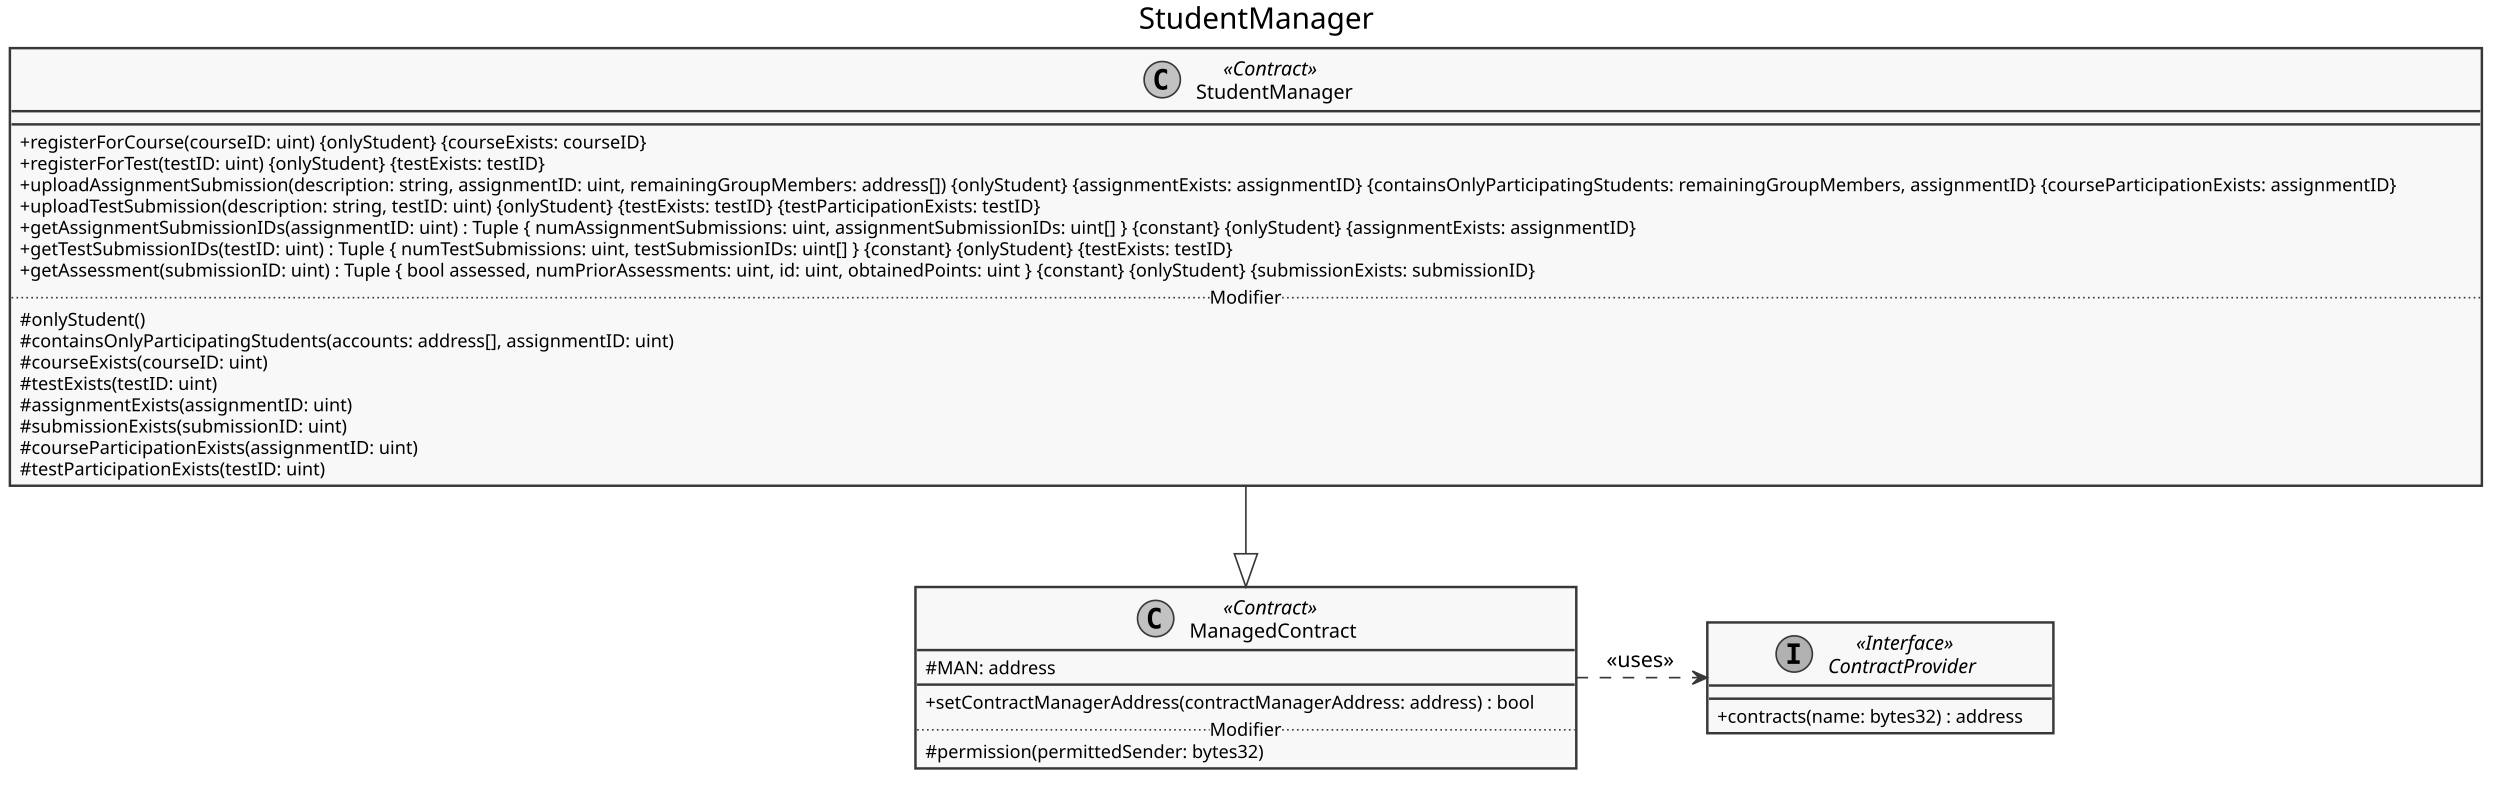
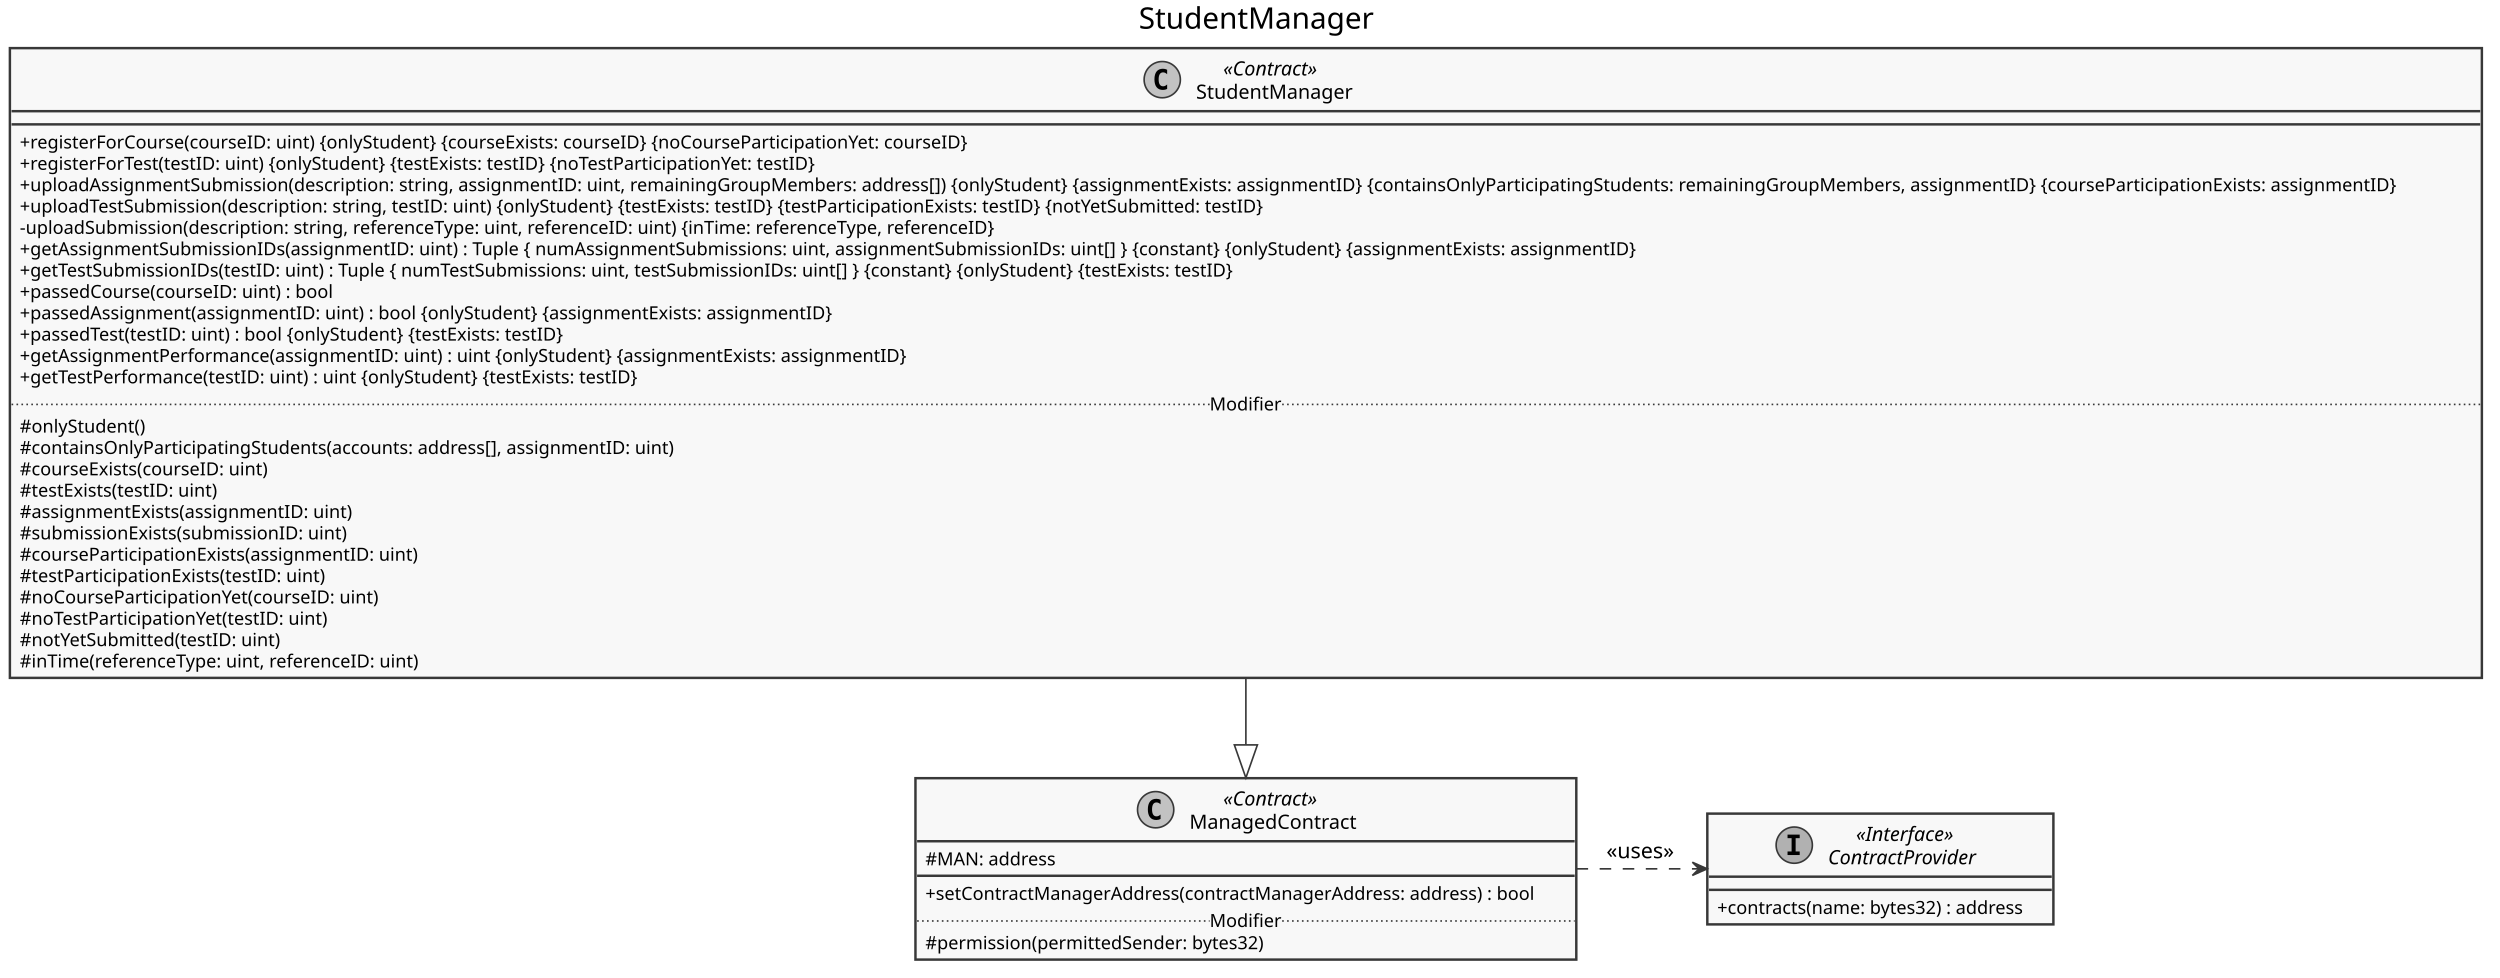
- <svg xmlns="http://www.w3.org/2000/svg" contentScriptType="application/ecmascript" contentStyleType="text/css" height="477px" preserveAspectRatio="none" style="width:1517px;height:477px;" version="1.1" viewBox="0 0 1517 477" width="1517px" zoomAndPan="magnify">
+ <svg xmlns="http://www.w3.org/2000/svg" contentScriptType="application/ecmascript" contentStyleType="text/css" height="593px" preserveAspectRatio="none" style="width:1517px;height:593px;" version="1.1" viewBox="0 0 1517 593" width="1517px" zoomAndPan="magnify">
  <defs />
  <g>
    <text fill="#000000" font-family="Source Sans Pro Semibold" font-size="18" lengthAdjust="spacingAndGlyphs" textLength="142" x="691" y="17.402">StudentManager</text>
-     <rect fill="#F8F8F8" height="67.221" id="ContractProvider" style="stroke: #383838; stroke-width: 1.5;" width="210" x="1036" y="377.699" />
-     <ellipse cx="1088.75" cy="396.832" fill="#B1B1B1" rx="11" ry="11" style="stroke: #383838; stroke-width: 1.0;" />
-     <path d="M1084.678,392.597 L1084.678,390.439 L1092.057,390.439 L1092.057,392.597 L1089.592,392.597 L1089.592,400.674 L1092.057,400.674 L1092.057,402.832 L1084.678,402.832 L1084.678,400.674 L1087.143,400.674 L1087.143,392.597 Z " />
-     <text fill="#000000" font-family="Source Sans Pro Semibold" font-size="12" font-style="italic" lengthAdjust="spacingAndGlyphs" textLength="62" x="1126.25" y="394.301">«Interface»</text>
-     <text fill="#000000" font-family="Source Sans Pro Semibold" font-size="12" font-style="italic" lengthAdjust="spacingAndGlyphs" textLength="96" x="1109.25" y="408.434">ContractProvider</text>
-     <line style="stroke: #383838; stroke-width: 1.5;" x1="1037" x2="1245" y1="415.965" y2="415.965" />
-     <line style="stroke: #383838; stroke-width: 1.5;" x1="1037" x2="1245" y1="423.965" y2="423.965" />
-     <text fill="#000000" font-family="Source Sans Pro Semibold" font-size="11" lengthAdjust="spacingAndGlyphs" textLength="198" x="1042" y="438.6">+contracts(name: bytes32) : address</text>
-     <rect fill="#F8F8F8" height="110.086" id="ManagedContract" style="stroke: #383838; stroke-width: 1.5;" width="401" x="555.5" y="356.199" />
-     <ellipse cx="701.25" cy="375.332" fill="#C2C2C2" rx="11" ry="11" style="stroke: #383838; stroke-width: 1.0;" />
-     <path d="M704.223,380.975 Q703.642,381.274 703.003,381.423 Q702.364,381.573 701.658,381.573 Q699.151,381.573 697.832,379.921 Q696.512,378.269 696.512,375.148 Q696.512,372.019 697.832,370.367 Q699.151,368.715 701.658,368.715 Q702.364,368.715 703.011,368.864 Q703.659,369.014 704.223,369.312 L704.223,372.035 Q703.592,371.454 702.999,371.184 Q702.405,370.915 701.774,370.915 Q700.43,370.915 699.745,371.981 Q699.06,373.048 699.06,375.148 Q699.06,377.24 699.745,378.306 Q700.43,379.373 701.774,379.373 Q702.405,379.373 702.999,379.103 Q703.592,378.834 704.223,378.252 Z " />
-     <text fill="#000000" font-family="Source Sans Pro Semibold" font-size="12" font-style="italic" lengthAdjust="spacingAndGlyphs" textLength="60" x="742.25" y="372.801">«Contract»</text>
-     <text fill="#000000" font-family="Source Sans Pro Semibold" font-size="12" lengthAdjust="spacingAndGlyphs" textLength="101" x="721.75" y="386.934">ManagedContract</text>
-     <line style="stroke: #383838; stroke-width: 1.5;" x1="556.5" x2="955.5" y1="394.465" y2="394.465" />
-     <text fill="#000000" font-family="Source Sans Pro Semibold" font-size="11" lengthAdjust="spacingAndGlyphs" textLength="81" x="561.5" y="409.1">#MAN: address</text>
-     <line style="stroke: #383838; stroke-width: 1.5;" x1="556.5" x2="955.5" y1="415.42" y2="415.42" />
-     <text fill="#000000" font-family="Source Sans Pro Semibold" font-size="11" lengthAdjust="spacingAndGlyphs" textLength="389" x="561.5" y="430.055">+setContractManagerAddress(contractManagerAddress: address) : bool</text>
-     <text fill="#000000" font-family="Source Sans Pro Semibold" font-size="11" lengthAdjust="spacingAndGlyphs" textLength="213" x="561.5" y="459.965">#permission(permittedSender: bytes32)</text>
-     <line style="stroke: #383838; stroke-width: 1.0; stroke-dasharray: 1.0,2.0;" x1="556.5" x2="734" y1="442.853" y2="442.853" />
-     <text fill="#000000" font-family="Source Sans Pro Semibold" font-size="11" lengthAdjust="spacingAndGlyphs" textLength="44" x="734" y="446.51">Modifier</text>
-     <line style="stroke: #383838; stroke-width: 1.0; stroke-dasharray: 1.0,2.0;" x1="778" x2="955.5" y1="442.853" y2="442.853" />
-     <rect fill="#F8F8F8" height="265.547" id="StudentManager" style="stroke: #383838; stroke-width: 1.5;" width="1500" x="6" y="29.199" />
+     <rect fill="#F8F8F8" height="67.221" id="ContractProvider" style="stroke: #383838; stroke-width: 1.5;" width="210" x="1036" y="493.699" />
+     <ellipse cx="1088.75" cy="512.832" fill="#B1B1B1" rx="11" ry="11" style="stroke: #383838; stroke-width: 1.0;" />
+     <path d="M1084.678,508.597 L1084.678,506.439 L1092.057,506.439 L1092.057,508.597 L1089.592,508.597 L1089.592,516.674 L1092.057,516.674 L1092.057,518.832 L1084.678,518.832 L1084.678,516.674 L1087.143,516.674 L1087.143,508.597 Z " />
+     <text fill="#000000" font-family="Source Sans Pro Semibold" font-size="12" font-style="italic" lengthAdjust="spacingAndGlyphs" textLength="62" x="1126.25" y="510.301">«Interface»</text>
+     <text fill="#000000" font-family="Source Sans Pro Semibold" font-size="12" font-style="italic" lengthAdjust="spacingAndGlyphs" textLength="96" x="1109.25" y="524.434">ContractProvider</text>
+     <line style="stroke: #383838; stroke-width: 1.5;" x1="1037" x2="1245" y1="531.965" y2="531.965" />
+     <line style="stroke: #383838; stroke-width: 1.5;" x1="1037" x2="1245" y1="539.965" y2="539.965" />
+     <text fill="#000000" font-family="Source Sans Pro Semibold" font-size="11" lengthAdjust="spacingAndGlyphs" textLength="198" x="1042" y="554.6">+contracts(name: bytes32) : address</text>
+     <rect fill="#F8F8F8" height="110.086" id="ManagedContract" style="stroke: #383838; stroke-width: 1.5;" width="401" x="555.5" y="472.199" />
+     <ellipse cx="701.25" cy="491.332" fill="#C2C2C2" rx="11" ry="11" style="stroke: #383838; stroke-width: 1.0;" />
+     <path d="M704.223,496.975 Q703.642,497.274 703.003,497.423 Q702.364,497.573 701.658,497.573 Q699.151,497.573 697.832,495.921 Q696.512,494.269 696.512,491.148 Q696.512,488.019 697.832,486.367 Q699.151,484.715 701.658,484.715 Q702.364,484.715 703.011,484.864 Q703.659,485.014 704.223,485.312 L704.223,488.035 Q703.592,487.454 702.999,487.184 Q702.405,486.915 701.774,486.915 Q700.43,486.915 699.745,487.981 Q699.06,489.048 699.06,491.148 Q699.06,493.24 699.745,494.306 Q700.43,495.373 701.774,495.373 Q702.405,495.373 702.999,495.103 Q703.592,494.834 704.223,494.252 Z " />
+     <text fill="#000000" font-family="Source Sans Pro Semibold" font-size="12" font-style="italic" lengthAdjust="spacingAndGlyphs" textLength="60" x="742.25" y="488.801">«Contract»</text>
+     <text fill="#000000" font-family="Source Sans Pro Semibold" font-size="12" lengthAdjust="spacingAndGlyphs" textLength="101" x="721.75" y="502.934">ManagedContract</text>
+     <line style="stroke: #383838; stroke-width: 1.5;" x1="556.5" x2="955.5" y1="510.465" y2="510.465" />
+     <text fill="#000000" font-family="Source Sans Pro Semibold" font-size="11" lengthAdjust="spacingAndGlyphs" textLength="81" x="561.5" y="525.1">#MAN: address</text>
+     <line style="stroke: #383838; stroke-width: 1.5;" x1="556.5" x2="955.5" y1="531.42" y2="531.42" />
+     <text fill="#000000" font-family="Source Sans Pro Semibold" font-size="11" lengthAdjust="spacingAndGlyphs" textLength="389" x="561.5" y="546.055">+setContractManagerAddress(contractManagerAddress: address) : bool</text>
+     <text fill="#000000" font-family="Source Sans Pro Semibold" font-size="11" lengthAdjust="spacingAndGlyphs" textLength="213" x="561.5" y="575.965">#permission(permittedSender: bytes32)</text>
+     <line style="stroke: #383838; stroke-width: 1.0; stroke-dasharray: 1.0,2.0;" x1="556.5" x2="734" y1="558.852" y2="558.852" />
+     <text fill="#000000" font-family="Source Sans Pro Semibold" font-size="11" lengthAdjust="spacingAndGlyphs" textLength="44" x="734" y="562.51">Modifier</text>
+     <line style="stroke: #383838; stroke-width: 1.0; stroke-dasharray: 1.0,2.0;" x1="778" x2="955.5" y1="558.852" y2="558.852" />
+     <rect fill="#F8F8F8" height="382.143" id="StudentManager" style="stroke: #383838; stroke-width: 1.5;" width="1500" x="6" y="29.199" />
    <ellipse cx="705.25" cy="48.332" fill="#C2C2C2" rx="11" ry="11" style="stroke: #383838; stroke-width: 1.0;" />
    <path d="M708.223,53.975 Q707.642,54.274 707.003,54.423 Q706.364,54.573 705.658,54.573 Q703.151,54.573 701.832,52.921 Q700.512,51.269 700.512,48.148 Q700.512,45.019 701.832,43.367 Q703.151,41.715 705.658,41.715 Q706.364,41.715 707.011,41.864 Q707.659,42.014 708.223,42.312 L708.223,45.035 Q707.592,44.454 706.999,44.184 Q706.405,43.915 705.774,43.915 Q704.43,43.915 703.745,44.981 Q703.06,46.048 703.06,48.148 Q703.06,50.24 703.745,51.306 Q704.43,52.373 705.774,52.373 Q706.405,52.373 706.999,52.103 Q707.592,51.834 708.223,51.252 Z " />
    <text fill="#000000" font-family="Source Sans Pro Semibold" font-size="12" font-style="italic" lengthAdjust="spacingAndGlyphs" textLength="60" x="742.25" y="45.801">«Contract»</text>
    <text fill="#000000" font-family="Source Sans Pro Semibold" font-size="12" lengthAdjust="spacingAndGlyphs" textLength="93" x="725.75" y="59.934">StudentManager</text>
    <line style="stroke: #383838; stroke-width: 1.5;" x1="7" x2="1505" y1="67.465" y2="67.465" />
    <line style="stroke: #383838; stroke-width: 1.5;" x1="7" x2="1505" y1="75.465" y2="75.465" />
-     <text fill="#000000" font-family="Source Sans Pro Semibold" font-size="11" lengthAdjust="spacingAndGlyphs" textLength="400" x="12" y="90.1">+registerForCourse(courseID: uint) {onlyStudent} {courseExists: courseID}</text>
-     <text fill="#000000" font-family="Source Sans Pro Semibold" font-size="11" lengthAdjust="spacingAndGlyphs" textLength="333" x="12" y="103.055">+registerForTest(testID: uint) {onlyStudent} {testExists: testID}</text>
+     <text fill="#000000" font-family="Source Sans Pro Semibold" font-size="11" lengthAdjust="spacingAndGlyphs" textLength="602" x="12" y="90.1">+registerForCourse(courseID: uint) {onlyStudent} {courseExists: courseID} {noCourseParticipationYet: courseID}</text>
+     <text fill="#000000" font-family="Source Sans Pro Semibold" font-size="11" lengthAdjust="spacingAndGlyphs" textLength="502" x="12" y="103.055">+registerForTest(testID: uint) {onlyStudent} {testExists: testID} {noTestParticipationYet: testID}</text>
    <text fill="#000000" font-family="Source Sans Pro Semibold" font-size="11" lengthAdjust="spacingAndGlyphs" textLength="1488" x="12" y="116.01">+uploadAssignmentSubmission(description: string, assignmentID: uint, remainingGroupMembers: address[]) {onlyStudent} {assignmentExists: assignmentID} {containsOnlyParticipatingStudents: remainingGroupMembers, assignmentID} {courseParticipationExists: assignmentID}</text>
-     <text fill="#000000" font-family="Source Sans Pro Semibold" font-size="11" lengthAdjust="spacingAndGlyphs" textLength="644" x="12" y="128.965">+uploadTestSubmission(description: string, testID: uint) {onlyStudent} {testExists: testID} {testParticipationExists: testID}</text>
-     <text fill="#000000" font-family="Source Sans Pro Semibold" font-size="11" lengthAdjust="spacingAndGlyphs" textLength="1015" x="12" y="141.92">+getAssignmentSubmissionIDs(assignmentID: uint) : Tuple { numAssignmentSubmissions: uint, assignmentSubmissionIDs: uint[] } {constant} {onlyStudent} {assignmentExists: assignmentID}</text>
-     <text fill="#000000" font-family="Source Sans Pro Semibold" font-size="11" lengthAdjust="spacingAndGlyphs" textLength="765" x="12" y="154.875">+getTestSubmissionIDs(testID: uint) : Tuple { numTestSubmissions: uint, testSubmissionIDs: uint[] } {constant} {onlyStudent} {testExists: testID}</text>
-     <text fill="#000000" font-family="Source Sans Pro Semibold" font-size="11" lengthAdjust="spacingAndGlyphs" textLength="958" x="12" y="167.83">+getAssessment(submissionID: uint) : Tuple { bool assessed, numPriorAssessments: uint, id: uint, obtainedPoints: uint } {constant} {onlyStudent} {submissionExists: submissionID}</text>
-     <text fill="#000000" font-family="Source Sans Pro Semibold" font-size="11" lengthAdjust="spacingAndGlyphs" textLength="79" x="12" y="197.74">#onlyStudent()</text>
-     <text fill="#000000" font-family="Source Sans Pro Semibold" font-size="11" lengthAdjust="spacingAndGlyphs" textLength="412" x="12" y="210.695">#containsOnlyParticipatingStudents(accounts: address[], assignmentID: uint)</text>
-     <text fill="#000000" font-family="Source Sans Pro Semibold" font-size="11" lengthAdjust="spacingAndGlyphs" textLength="159" x="12" y="223.65">#courseExists(courseID: uint)</text>
-     <text fill="#000000" font-family="Source Sans Pro Semibold" font-size="11" lengthAdjust="spacingAndGlyphs" textLength="125" x="12" y="236.606">#testExists(testID: uint)</text>
-     <text fill="#000000" font-family="Source Sans Pro Semibold" font-size="11" lengthAdjust="spacingAndGlyphs" textLength="209" x="12" y="249.56">#assignmentExists(assignmentID: uint)</text>
-     <text fill="#000000" font-family="Source Sans Pro Semibold" font-size="11" lengthAdjust="spacingAndGlyphs" textLength="209" x="12" y="262.516">#submissionExists(submissionID: uint)</text>
-     <text fill="#000000" font-family="Source Sans Pro Semibold" font-size="11" lengthAdjust="spacingAndGlyphs" textLength="251" x="12" y="275.471">#courseParticipationExists(assignmentID: uint)</text>
-     <text fill="#000000" font-family="Source Sans Pro Semibold" font-size="11" lengthAdjust="spacingAndGlyphs" textLength="192" x="12" y="288.426">#testParticipationExists(testID: uint)</text>
-     <line style="stroke: #383838; stroke-width: 1.0; stroke-dasharray: 1.0,2.0;" x1="7" x2="734" y1="180.628" y2="180.628" />
-     <text fill="#000000" font-family="Source Sans Pro Semibold" font-size="11" lengthAdjust="spacingAndGlyphs" textLength="44" x="734" y="184.285">Modifier</text>
-     <line style="stroke: #383838; stroke-width: 1.0; stroke-dasharray: 1.0,2.0;" x1="778" x2="1505" y1="180.628" y2="180.628" />
-     <path d="M956.675,411.199 C982.128,411.199 1007.39,411.199 1030.676,411.199 " fill="none" id="ManagedContract-ContractProvider" style="stroke: #383838; stroke-width: 1.0; stroke-dasharray: 7.0,7.0;" />
-     <polygon fill="#383838" points="1035.925,411.199,1026.925,407.199,1030.925,411.199,1026.925,415.199,1035.925,411.199" style="stroke: #383838; stroke-width: 1.0;" />
-     <text fill="#000000" font-family="Source Sans Pro Semibold" font-size="13" lengthAdjust="spacingAndGlyphs" textLength="43" x="974.75" y="404.768">«uses»</text>
-     <path d="M756,295.447 C756,309.318 756,323.043 756,335.93 " fill="none" id="StudentManager-ManagedContract" style="stroke: #383838; stroke-width: 1.0;" />
-     <polygon fill="none" points="763,336.039,756,356.039,749,336.039,763,336.039" style="stroke: #383838; stroke-width: 1.0;" />
+     <text fill="#000000" font-family="Source Sans Pro Semibold" font-size="11" lengthAdjust="spacingAndGlyphs" textLength="781" x="12" y="128.965">+uploadTestSubmission(description: string, testID: uint) {onlyStudent} {testExists: testID} {testParticipationExists: testID} {notYetSubmitted: testID}</text>
+     <text fill="#000000" font-family="Source Sans Pro Semibold" font-size="11" lengthAdjust="spacingAndGlyphs" textLength="615" x="12" y="141.92">-uploadSubmission(description: string, referenceType: uint, referenceID: uint) {inTime: referenceType, referenceID}</text>
+     <text fill="#000000" font-family="Source Sans Pro Semibold" font-size="11" lengthAdjust="spacingAndGlyphs" textLength="1015" x="12" y="154.875">+getAssignmentSubmissionIDs(assignmentID: uint) : Tuple { numAssignmentSubmissions: uint, assignmentSubmissionIDs: uint[] } {constant} {onlyStudent} {assignmentExists: assignmentID}</text>
+     <text fill="#000000" font-family="Source Sans Pro Semibold" font-size="11" lengthAdjust="spacingAndGlyphs" textLength="765" x="12" y="167.83">+getTestSubmissionIDs(testID: uint) : Tuple { numTestSubmissions: uint, testSubmissionIDs: uint[] } {constant} {onlyStudent} {testExists: testID}</text>
+     <text fill="#000000" font-family="Source Sans Pro Semibold" font-size="11" lengthAdjust="spacingAndGlyphs" textLength="202" x="12" y="180.785">+passedCourse(courseID: uint) : bool</text>
+     <text fill="#000000" font-family="Source Sans Pro Semibold" font-size="11" lengthAdjust="spacingAndGlyphs" textLength="511" x="12" y="193.74">+passedAssignment(assignmentID: uint) : bool {onlyStudent} {assignmentExists: assignmentID}</text>
+     <text fill="#000000" font-family="Source Sans Pro Semibold" font-size="11" lengthAdjust="spacingAndGlyphs" textLength="344" x="12" y="206.695">+passedTest(testID: uint) : bool {onlyStudent} {testExists: testID}</text>
+     <text fill="#000000" font-family="Source Sans Pro Semibold" font-size="11" lengthAdjust="spacingAndGlyphs" textLength="555" x="12" y="219.65">+getAssignmentPerformance(assignmentID: uint) : uint {onlyStudent} {assignmentExists: assignmentID}</text>
+     <text fill="#000000" font-family="Source Sans Pro Semibold" font-size="11" lengthAdjust="spacingAndGlyphs" textLength="388" x="12" y="232.606">+getTestPerformance(testID: uint) : uint {onlyStudent} {testExists: testID}</text>
+     <text fill="#000000" font-family="Source Sans Pro Semibold" font-size="11" lengthAdjust="spacingAndGlyphs" textLength="79" x="12" y="262.516">#onlyStudent()</text>
+     <text fill="#000000" font-family="Source Sans Pro Semibold" font-size="11" lengthAdjust="spacingAndGlyphs" textLength="412" x="12" y="275.471">#containsOnlyParticipatingStudents(accounts: address[], assignmentID: uint)</text>
+     <text fill="#000000" font-family="Source Sans Pro Semibold" font-size="11" lengthAdjust="spacingAndGlyphs" textLength="159" x="12" y="288.426">#courseExists(courseID: uint)</text>
+     <text fill="#000000" font-family="Source Sans Pro Semibold" font-size="11" lengthAdjust="spacingAndGlyphs" textLength="125" x="12" y="301.381">#testExists(testID: uint)</text>
+     <text fill="#000000" font-family="Source Sans Pro Semibold" font-size="11" lengthAdjust="spacingAndGlyphs" textLength="209" x="12" y="314.336">#assignmentExists(assignmentID: uint)</text>
+     <text fill="#000000" font-family="Source Sans Pro Semibold" font-size="11" lengthAdjust="spacingAndGlyphs" textLength="209" x="12" y="327.291">#submissionExists(submissionID: uint)</text>
+     <text fill="#000000" font-family="Source Sans Pro Semibold" font-size="11" lengthAdjust="spacingAndGlyphs" textLength="251" x="12" y="340.246">#courseParticipationExists(assignmentID: uint)</text>
+     <text fill="#000000" font-family="Source Sans Pro Semibold" font-size="11" lengthAdjust="spacingAndGlyphs" textLength="192" x="12" y="353.201">#testParticipationExists(testID: uint)</text>
+     <text fill="#000000" font-family="Source Sans Pro Semibold" font-size="11" lengthAdjust="spacingAndGlyphs" textLength="227" x="12" y="366.156">#noCourseParticipationYet(courseID: uint)</text>
+     <text fill="#000000" font-family="Source Sans Pro Semibold" font-size="11" lengthAdjust="spacingAndGlyphs" textLength="194" x="12" y="379.111">#noTestParticipationYet(testID: uint)</text>
+     <text fill="#000000" font-family="Source Sans Pro Semibold" font-size="11" lengthAdjust="spacingAndGlyphs" textLength="162" x="12" y="392.066">#notYetSubmitted(testID: uint)</text>
+     <text fill="#000000" font-family="Source Sans Pro Semibold" font-size="11" lengthAdjust="spacingAndGlyphs" textLength="250" x="12" y="405.022">#inTime(referenceType: uint, referenceID: uint)</text>
+     <line style="stroke: #383838; stroke-width: 1.0; stroke-dasharray: 1.0,2.0;" x1="7" x2="734" y1="245.403" y2="245.403" />
+     <text fill="#000000" font-family="Source Sans Pro Semibold" font-size="11" lengthAdjust="spacingAndGlyphs" textLength="44" x="734" y="249.06">Modifier</text>
+     <line style="stroke: #383838; stroke-width: 1.0; stroke-dasharray: 1.0,2.0;" x1="778" x2="1505" y1="245.403" y2="245.403" />
+     <path d="M956.675,527.199 C982.128,527.199 1007.39,527.199 1030.676,527.199 " fill="none" id="ManagedContract-ContractProvider" style="stroke: #383838; stroke-width: 1.0; stroke-dasharray: 7.0,7.0;" />
+     <polygon fill="#383838" points="1035.925,527.199,1026.925,523.199,1030.925,527.199,1026.925,531.199,1035.925,527.199" style="stroke: #383838; stroke-width: 1.0;" />
+     <text fill="#000000" font-family="Source Sans Pro Semibold" font-size="13" lengthAdjust="spacingAndGlyphs" textLength="43" x="974.75" y="520.768">«uses»</text>
+     <path d="M756,411.573 C756,425.592 756,439.161 756,451.772 " fill="none" id="StudentManager-ManagedContract" style="stroke: #383838; stroke-width: 1.0;" />
+     <polygon fill="none" points="763,452.001,756,472.001,749,452.001,763,452.001" style="stroke: #383838; stroke-width: 1.0;" />
  </g>
</svg>
